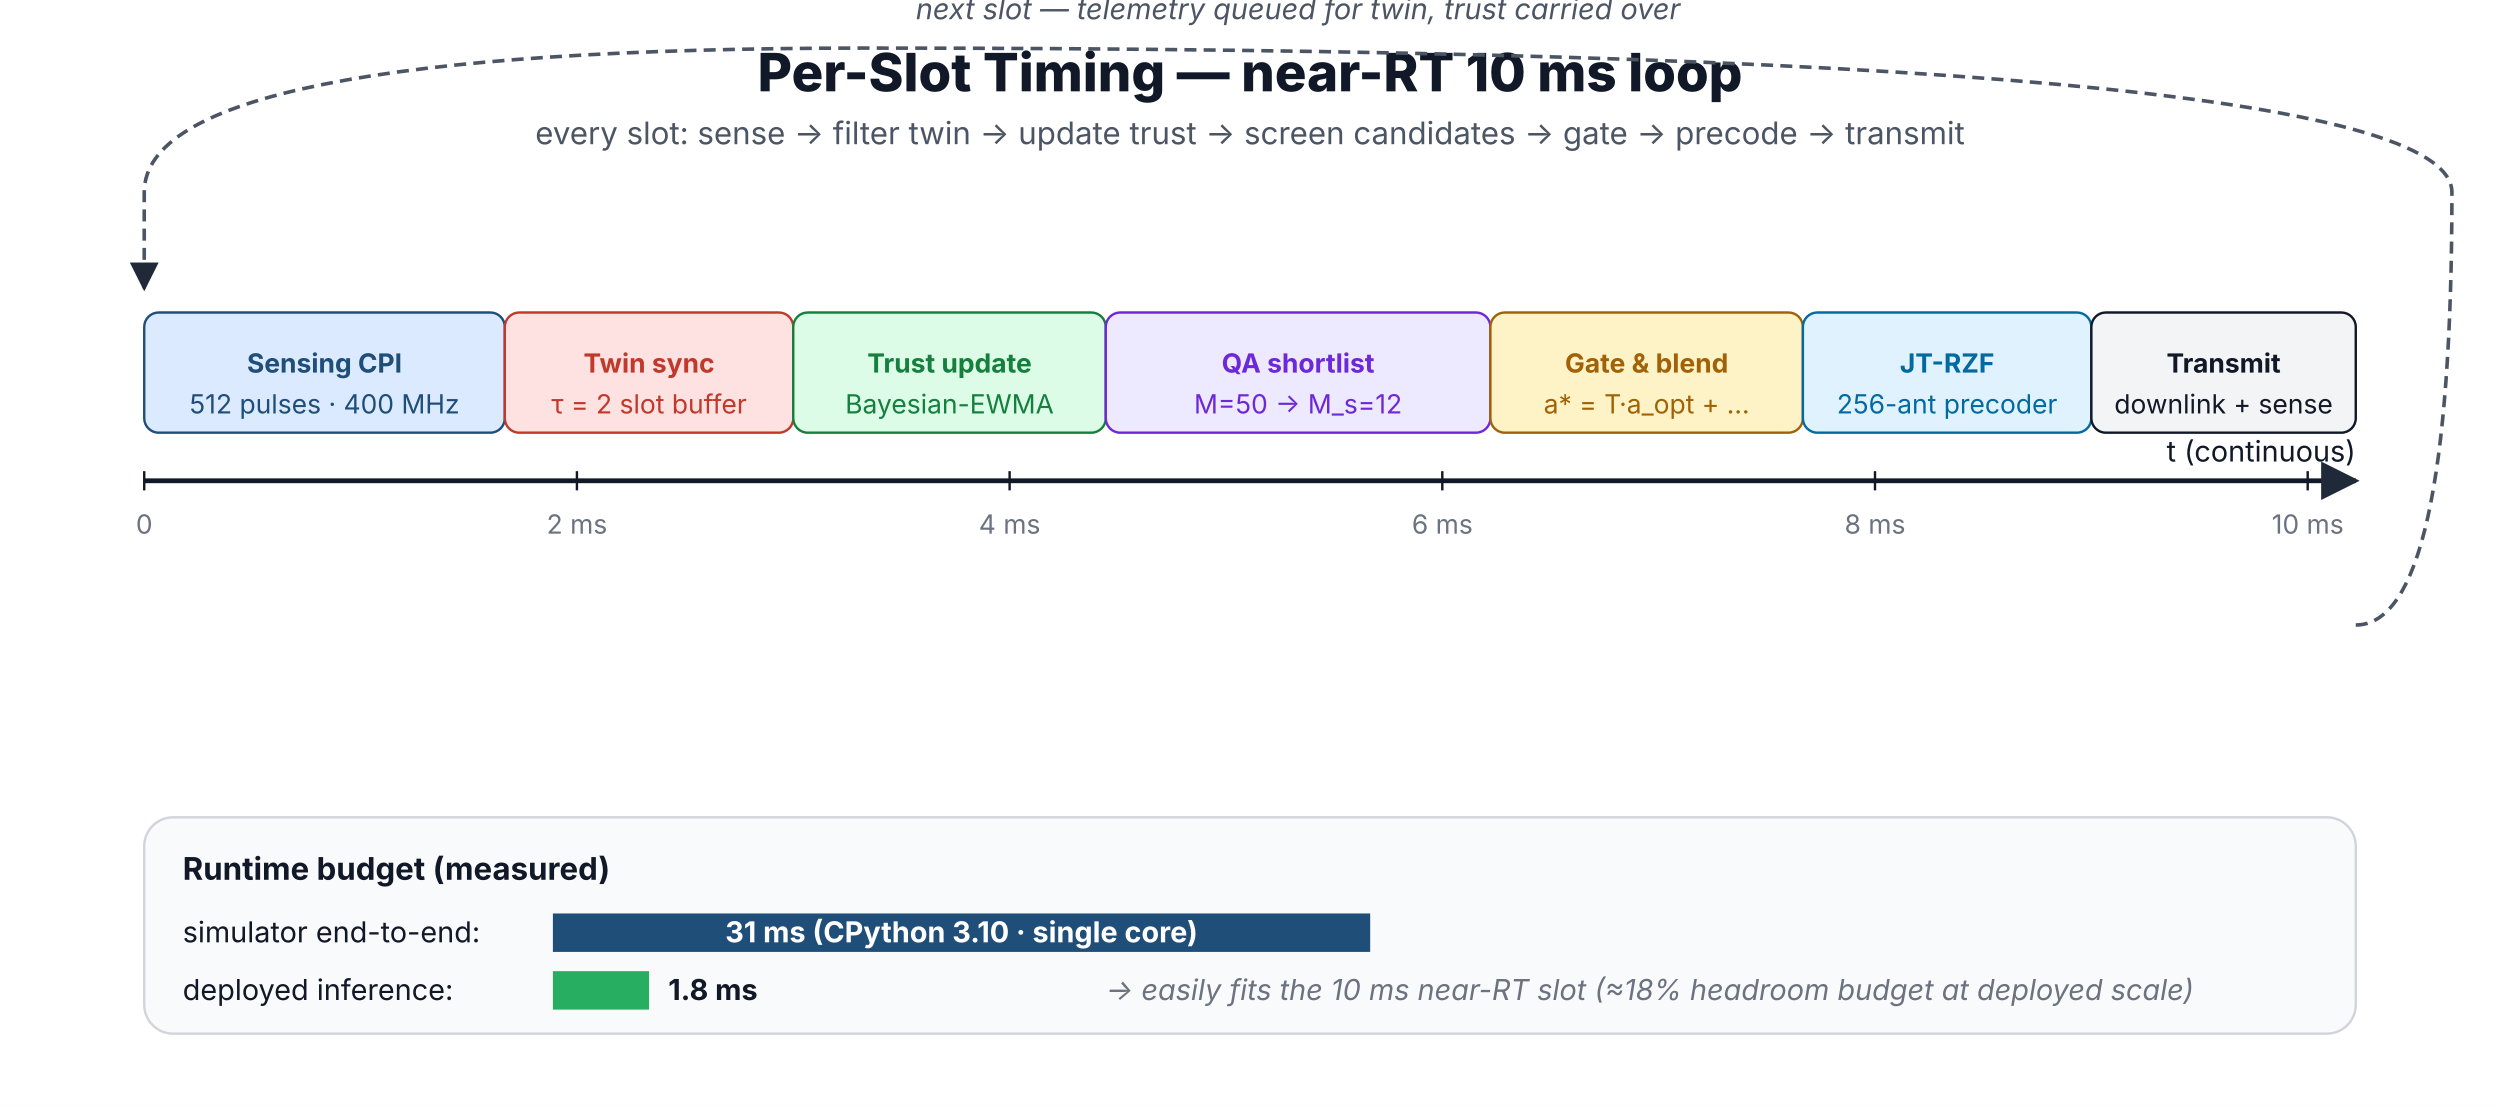
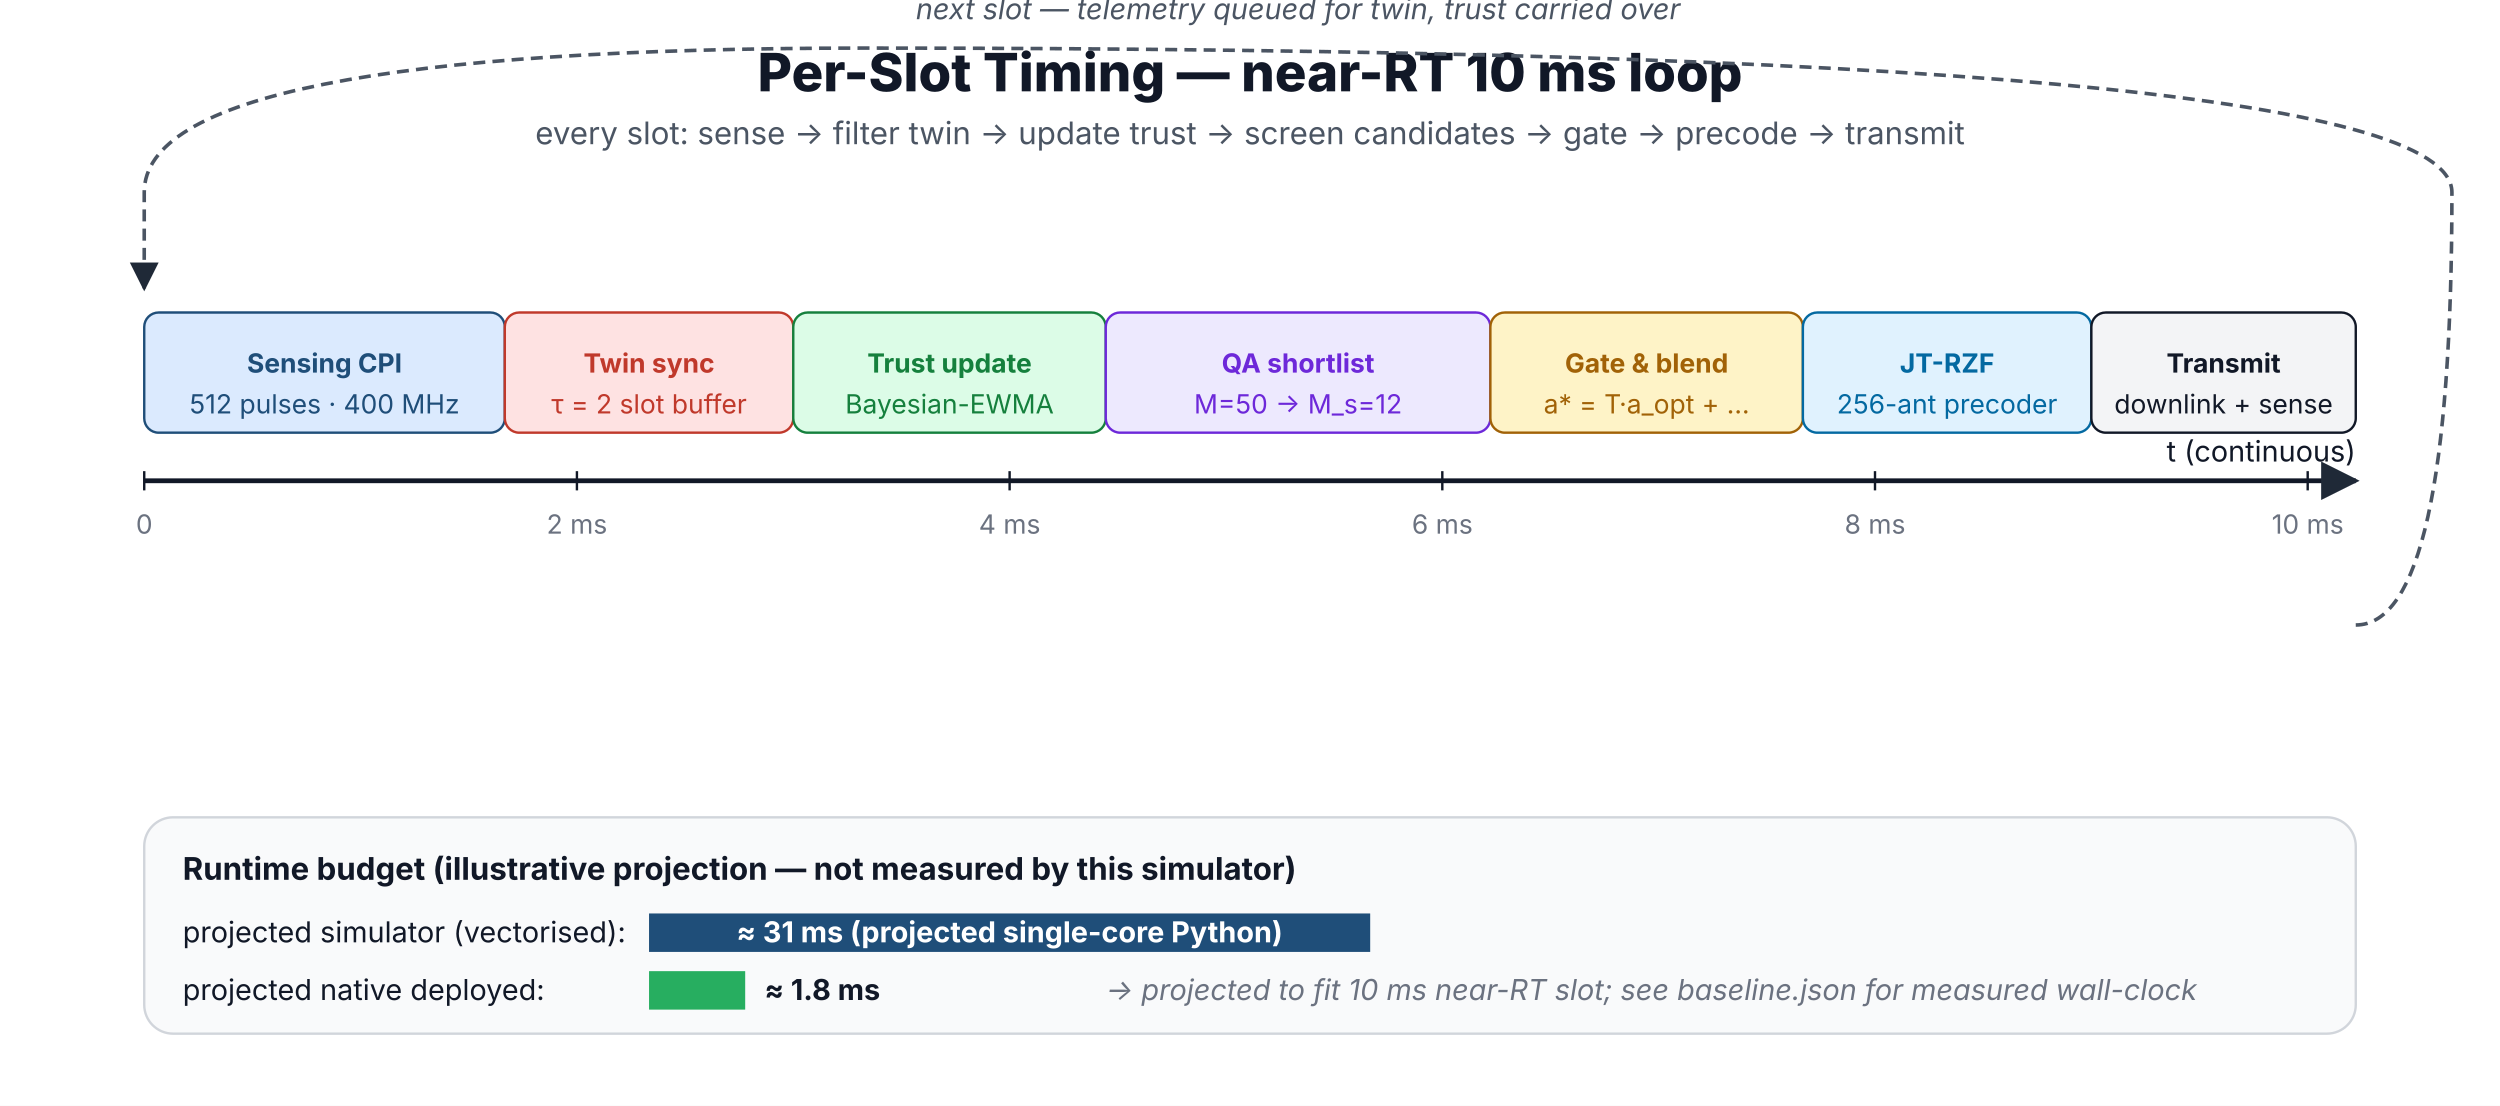
<svg xmlns="http://www.w3.org/2000/svg" viewBox="0 0 1040 460" width="1040" height="460" font-family="'Inter','Segoe UI','Helvetica Neue',Arial,sans-serif" role="img" aria-label="Per-slot timing diagram">
  <defs>
    <marker id="arT" viewBox="0 0 10 10" refX="9" refY="5" markerWidth="8" markerHeight="8" orient="auto">
      <path d="M0,0 L10,5 L0,10 z" fill="#1f2937" />
    </marker>
  </defs>
  <rect width="100%" height="100%" fill="#ffffff" />
  <text x="520" y="38" text-anchor="middle" font-size="22" font-weight="800" fill="#111827">
    Per-Slot Timing  —  near-RT 10 ms loop
  </text>
  <text x="520" y="60" text-anchor="middle" font-size="13" fill="#4b5563">
    every slot: sense → filter twin → update trust → screen candidates → gate → precode → transmit
  </text>
  <g transform="translate(60,200)">
    <line x1="0" y1="0" x2="920" y2="0" stroke="#111827" stroke-width="2" marker-end="url(#arT)" />
    <text x="920" y="-8" text-anchor="end" font-size="12" fill="#111827">t  (continuous)</text>
    <g font-size="11" fill="#6b7280">
      <line x1="0" y1="-4" x2="0" y2="4" stroke="#111827" />
      <text x="0" y="22" text-anchor="middle">0</text>
      <line x1="180" y1="-4" x2="180" y2="4" stroke="#111827" />
      <text x="180" y="22" text-anchor="middle">2 ms</text>
      <line x1="360" y1="-4" x2="360" y2="4" stroke="#111827" />
      <text x="360" y="22" text-anchor="middle">4 ms</text>
      <line x1="540" y1="-4" x2="540" y2="4" stroke="#111827" />
      <text x="540" y="22" text-anchor="middle">6 ms</text>
      <line x1="720" y1="-4" x2="720" y2="4" stroke="#111827" />
      <text x="720" y="22" text-anchor="middle">8 ms</text>
      <line x1="900" y1="-4" x2="900" y2="4" stroke="#111827" />
      <text x="900" y="22" text-anchor="middle">10 ms</text>
    </g>
    <g font-size="11">
      <g>
        <rect x="0" y="-70" width="150" height="50" rx="6" fill="#dbeafe" stroke="#1f4e79" />
        <text x="75" y="-45" text-anchor="middle" font-weight="700" fill="#1f4e79">Sensing CPI</text>
        <text x="75" y="-28" text-anchor="middle" fill="#1f4e79">512 pulses · 400 MHz</text>
      </g>
      <g>
        <rect x="150" y="-70" width="120" height="50" rx="6" fill="#fee2e2" stroke="#c0392b" />
        <text x="210" y="-45" text-anchor="middle" font-weight="700" fill="#c0392b">Twin sync</text>
        <text x="210" y="-28" text-anchor="middle" fill="#c0392b">τ = 2 slot buffer</text>
      </g>
      <g>
        <rect x="270" y="-70" width="130" height="50" rx="6" fill="#dcfce7" stroke="#15803d" />
        <text x="335" y="-45" text-anchor="middle" font-weight="700" fill="#15803d">Trust update</text>
        <text x="335" y="-28" text-anchor="middle" fill="#15803d">Bayesian-EWMA</text>
      </g>
      <g>
        <rect x="400" y="-70" width="160" height="50" rx="6" fill="#ede9fe" stroke="#6d28d9" />
        <text x="480" y="-45" text-anchor="middle" font-weight="700" fill="#6d28d9">QA shortlist</text>
        <text x="480" y="-28" text-anchor="middle" fill="#6d28d9">M=50 → M_s=12</text>
      </g>
      <g>
        <rect x="560" y="-70" width="130" height="50" rx="6" fill="#fef3c7" stroke="#a16207" />
        <text x="625" y="-45" text-anchor="middle" font-weight="700" fill="#a16207">Gate &amp; blend</text>
        <text x="625" y="-28" text-anchor="middle" fill="#a16207">a* = T·a_opt + …</text>
      </g>
      <g>
        <rect x="690" y="-70" width="120" height="50" rx="6" fill="#e0f2fe" stroke="#0369a1" />
        <text x="750" y="-45" text-anchor="middle" font-weight="700" fill="#0369a1">JT-RZF</text>
        <text x="750" y="-28" text-anchor="middle" fill="#0369a1">256-ant precoder</text>
      </g>
      <g>
        <rect x="810" y="-70" width="110" height="50" rx="6" fill="#f3f4f6" stroke="#111827" />
        <text x="865" y="-45" text-anchor="middle" font-weight="700" fill="#111827">Transmit</text>
        <text x="865" y="-28" text-anchor="middle" fill="#111827">downlink + sense</text>
      </g>
    </g>
    <path d="M 920 60 Q 960 60 960 -120 Q 960 -180 300 -180 Q 0 -180 0 -120 Q 0 -90 0 -80" fill="none" stroke="#4b5563" stroke-width="1.5" stroke-dasharray="5 3" marker-end="url(#arT)" />
    <text x="480" y="-192" text-anchor="middle" font-size="12" fill="#4b5563" font-style="italic">
      next slot  —  telemetry queued for twin, trust carried over
    </text>
  </g>
  <g transform="translate(60,340)">
    <rect width="920" height="90" rx="12" fill="#f9fafb" stroke="#d1d5db" />
-     <text x="16" y="26" font-size="13" font-weight="700" fill="#111827">Runtime budget  (measured)</text>
+     <text x="16" y="26" font-size="13" font-weight="700" fill="#111827">Runtime budget  (illustrative projection — not measured by this simulator)</text>
    <g font-size="12" fill="#111827">
-       <text x="16" y="52">simulator end-to-end:</text>
-       <rect x="170" y="40" width="340" height="16" fill="#1f4e79" />
-       <text x="340" y="52" text-anchor="middle" fill="#ffffff" font-weight="700">31 ms  (CPython 3.10 · single core)</text>
-       <text x="16" y="76">deployed inference:</text>
-       <rect x="170" y="64" width="40" height="16" fill="#27ae60" />
-       <text x="218" y="76" fill="#111827" font-weight="700">1.8 ms</text>
+       <text x="16" y="52">projected simulator (vectorised):</text>
+       <rect x="210" y="40" width="300" height="16" fill="#1f4e79" />
+       <text x="360" y="52" text-anchor="middle" fill="#ffffff" font-weight="700">≈ 31 ms  (projected single-core Python)</text>
+       <text x="16" y="76">projected native deployed:</text>
+       <rect x="210" y="64" width="40" height="16" fill="#27ae60" />
+       <text x="258" y="76" fill="#111827" font-weight="700">≈ 1.8 ms</text>
      <text x="400" y="76" fill="#6b7280" font-style="italic">
-         → easily fits the 10 ms near-RT slot (≈18% headroom budget at deployed scale)
+         → projected to fit 10 ms near-RT slot; see baseline.json for measured wall-clock
      </text>
    </g>
  </g>
</svg>
